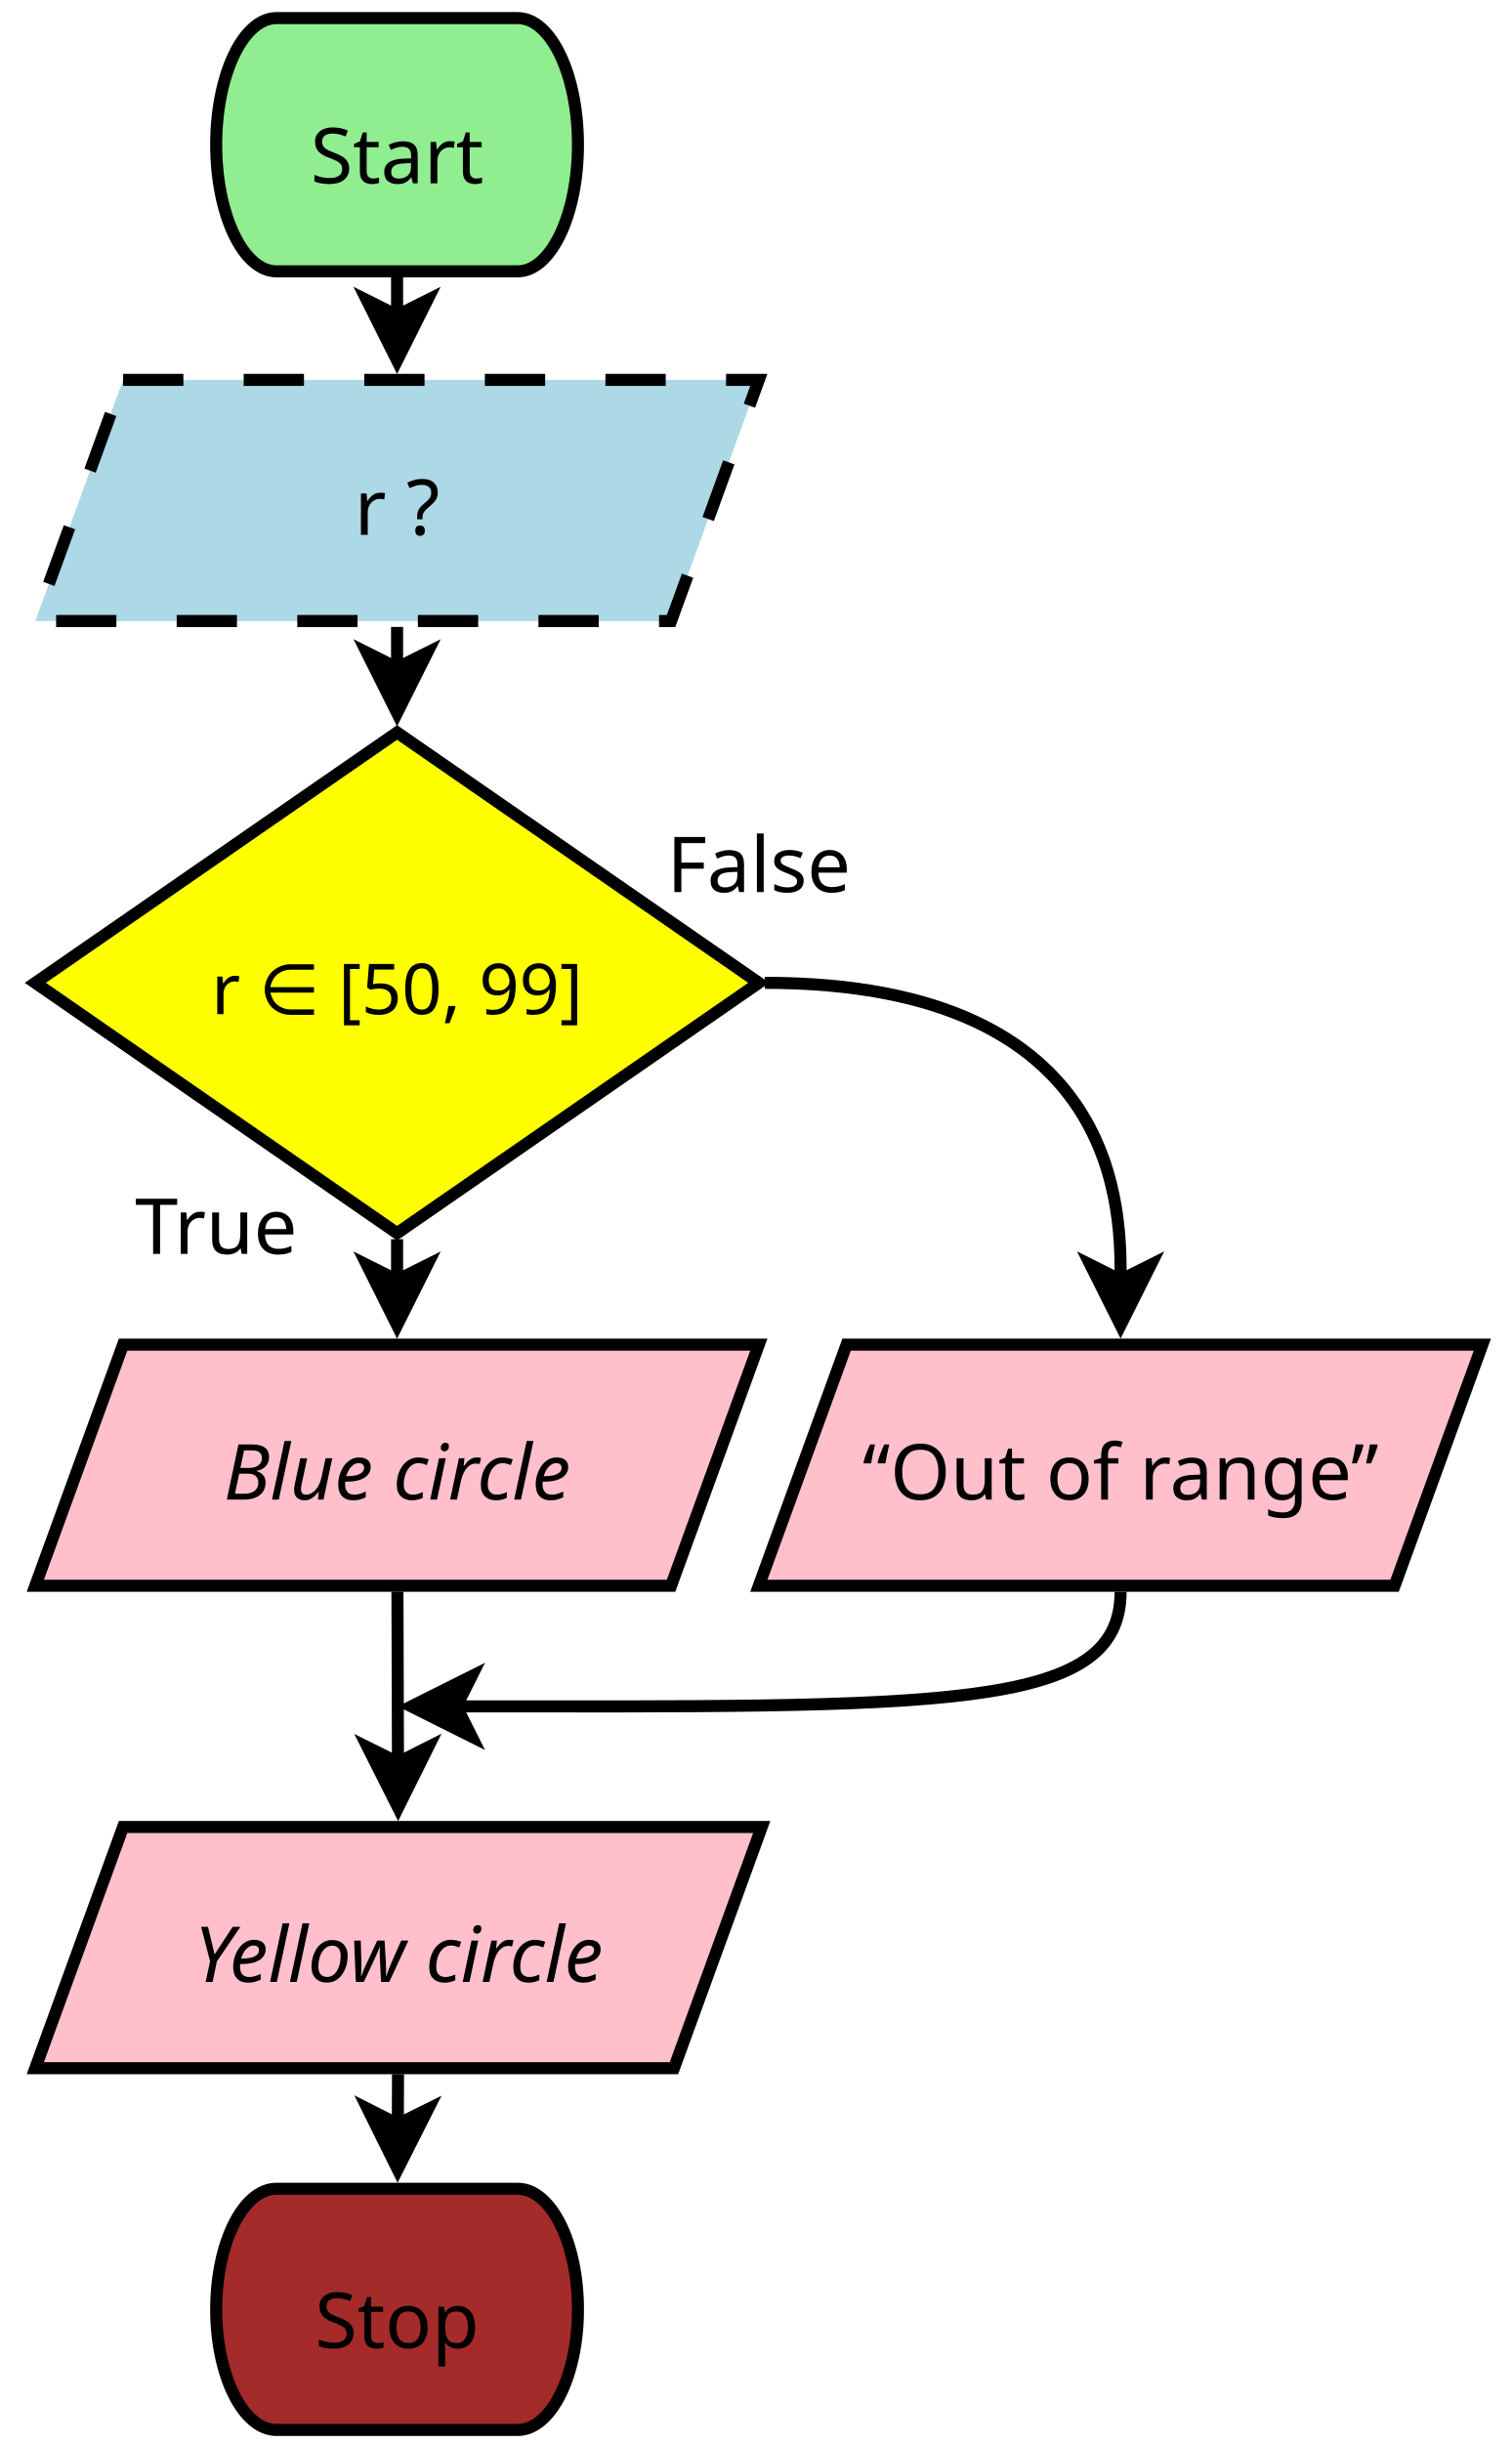
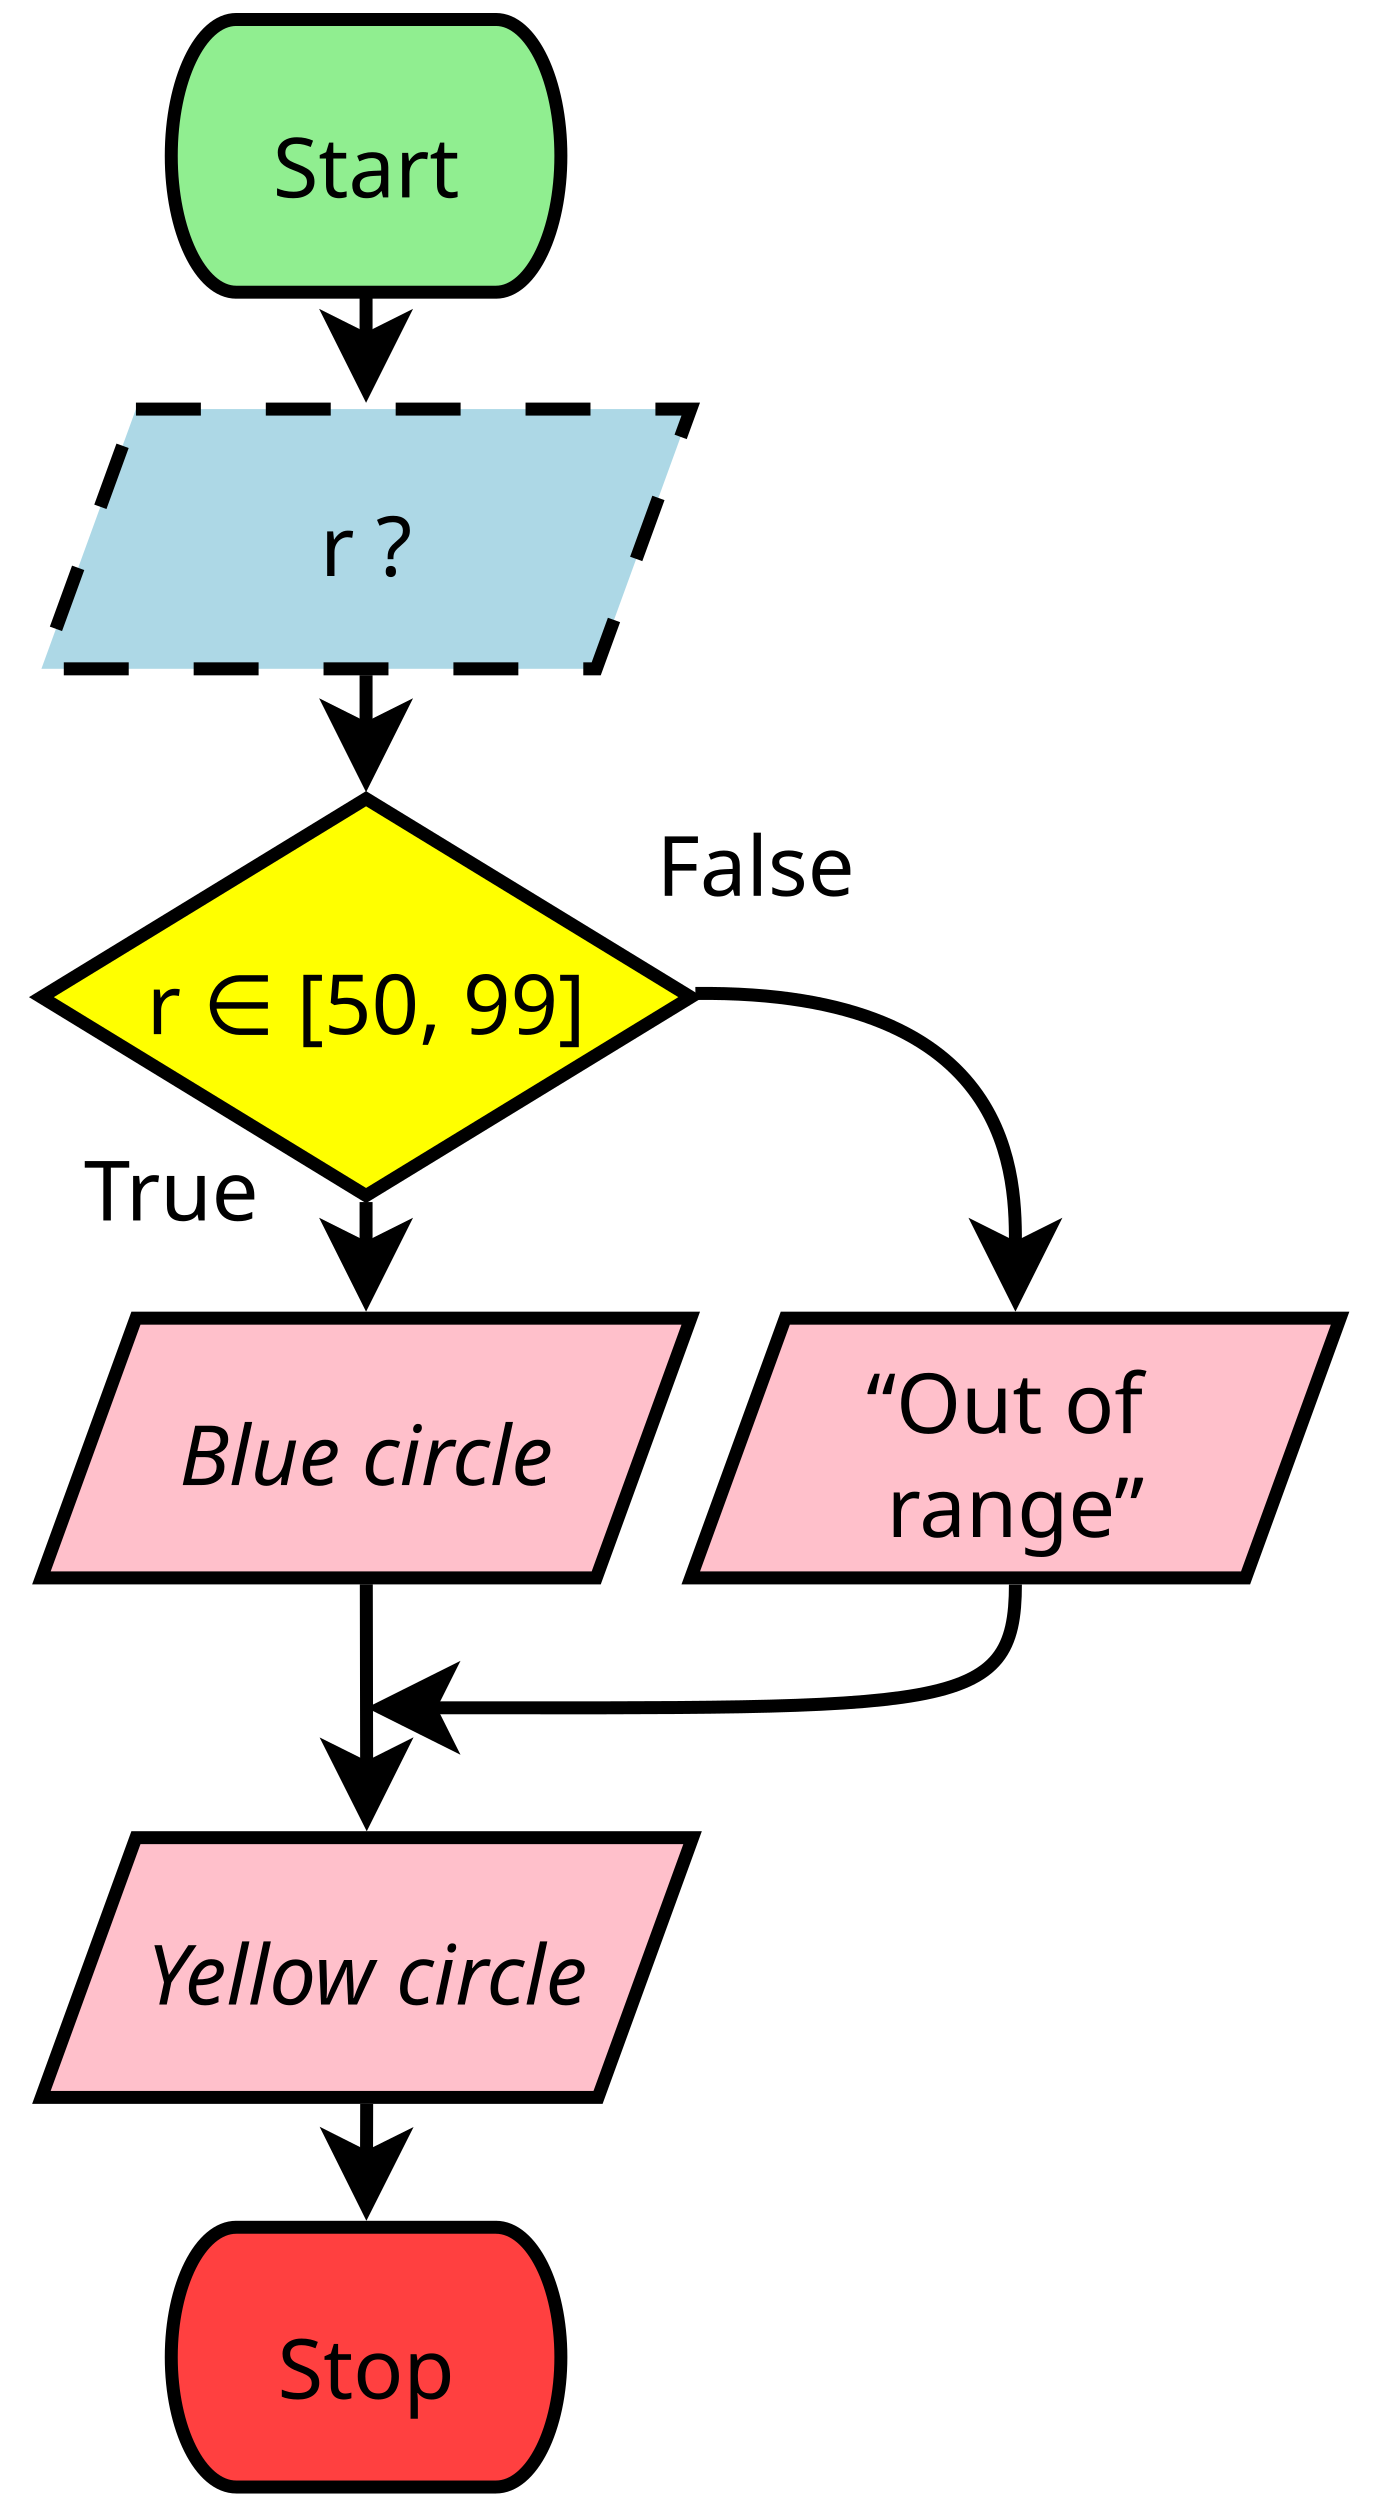
- <svg xmlns="http://www.w3.org/2000/svg" width="13cm" height="21cm" viewBox="248 117 243 405">
+ <svg xmlns="http://www.w3.org/2000/svg" width="11cm" height="20cm" viewBox="258 127 203 385">
+   <g id="Background" />
+   <g id="Background" />
  <g id="Background" />
  <g id="Background">
    <g>
-       <path style="fill: #90ee90; fill-opacity: 1; stroke-opacity: 1; stroke-width: 2; stroke: #000000" fill-rule="evenodd" d="M 290 120 L 330,120 C 335.523,120 340,129.402 340,141 C 340,152.598 335.523,162 330,162 L 290,162 C 284.477,162 280,152.598 280,141 C 280,129.402 284.477,120 290,120z" />
-       <text font-size="12.8" style="fill: #000000; fill-opacity: 1; stroke: none;text-anchor:middle;font-family:sans-serif;font-style:normal;font-weight:normal" x="310" y="147.4">
-         <tspan x="310" y="147.4">Start</tspan>
+       <path style="fill: #90ee90; fill-opacity: 1; stroke-opacity: 1; stroke-width: 2; stroke: #000000" fill-rule="evenodd" d="M 290 130 L 330,130 C 335.523,130 340,139.402 340,151 C 340,162.598 335.523,172 330,172 L 290,172 C 284.477,172 280,162.598 280,151 C 280,139.402 284.477,130 290,130z" />
+       <text font-size="12.8" style="fill: #000000; fill-opacity: 1; stroke: none;text-anchor:middle;font-family:sans-serif;font-style:normal;font-weight:normal" x="310" y="157.4">
+         <tspan x="310" y="157.4">Start</tspan>
      </text>
    </g>
    <g>
-       <polygon style="fill: #add8e6; fill-opacity: 1; stroke-opacity: 1; stroke-width: 2; stroke-dasharray: 10; stroke: #000000" fill-rule="evenodd" points="264.559,180 370,180 355.441,220 250,220 " />
-       <text font-size="12.8" style="fill: #000000; fill-opacity: 1; stroke: none;text-anchor:middle;font-family:sans-serif;font-style:normal;font-weight:normal" x="310" y="205.7">
-         <tspan x="310" y="205.7">r ?</tspan>
+       <polygon style="fill: #add8e6; fill-opacity: 1; stroke-opacity: 1; stroke-width: 2; stroke-dasharray: 10; stroke: #000000" fill-rule="evenodd" points="274.559,190 360,190 345.441,230 260,230 " />
+       <text font-size="12.8" style="fill: #000000; fill-opacity: 1; stroke: none;text-anchor:middle;font-family:sans-serif;font-style:normal;font-weight:normal" x="310" y="215.7">
+         <tspan x="310" y="215.7">r ?</tspan>
      </text>
    </g>
    <g>
-       <line style="fill: none; stroke-opacity: 1; stroke-width: 2; stroke: #000000" x1="310" y1="162" x2="310" y2="169.297" />
-       <polygon style="fill: #000000; fill-opacity: 1; stroke-opacity: 1; stroke-width: 2; stroke: #000000" fill-rule="evenodd" points="310,176.797 305,166.797 310,169.297 315,166.797 " />
+       <line style="fill: none; stroke-opacity: 1; stroke-width: 2; stroke: #000000" x1="310" y1="172" x2="310" y2="179.297" />
+       <polygon style="fill: #000000; fill-opacity: 1; stroke-opacity: 1; stroke-width: 2; stroke: #000000" fill-rule="evenodd" points="310,186.797 305,176.797 310,179.297 315,176.797 " />
    </g>
    <g>
-       <line style="fill: none; stroke-opacity: 1; stroke-width: 2; stroke: #000000" x1="310" y1="220.977" x2="310" y2="227.744" />
-       <polygon style="fill: #000000; fill-opacity: 1; stroke-opacity: 1; stroke-width: 2; stroke: #000000" fill-rule="evenodd" points="310,235.244 305,225.244 310,227.744 315,225.244 " />
+       <line style="fill: none; stroke-opacity: 1; stroke-width: 2; stroke: #000000" x1="310" y1="230.982" x2="310" y2="239.264" />
+       <polygon style="fill: #000000; fill-opacity: 1; stroke-opacity: 1; stroke-width: 2; stroke: #000000" fill-rule="evenodd" points="310,246.764 305,236.764 310,239.264 315,236.764 " />
    </g>
    <g>
-       <polygon style="fill: #ffff00; fill-opacity: 1; stroke-opacity: 1; stroke-width: 2; stroke: #000000" fill-rule="evenodd" points="310,238.48 370,280 310,321.52 250,280 " />
-       <text font-size="11.673" style="fill: #000000; fill-opacity: 1; stroke: none;text-anchor:middle;font-family:sans-serif;font-style:normal;font-weight:normal" x="310" y="285.205">
-         <tspan x="310" y="285.205">r ∈ [50, 99]</tspan>
+       <polygon style="fill: #ffff00; fill-opacity: 1; stroke-opacity: 1; stroke-width: 2; stroke: #000000" fill-rule="evenodd" points="310,250 360,280.559 310,311.119 260,280.559 " />
+       <text font-size="12.802" style="fill: #000000; fill-opacity: 1; stroke: none;text-anchor:middle;font-family:sans-serif;font-style:normal;font-weight:normal" x="310" y="286.258">
+         <tspan x="310" y="286.258">r ∈ [50, 99]</tspan>
      </text>
    </g>
    <g>
-       <polygon style="fill: #ffc0cb; fill-opacity: 1; stroke-opacity: 1; stroke-width: 2; stroke: #000000" fill-rule="evenodd" points="264.559,420 370.482,420 355.924,460 250,460 " />
-       <text font-size="12.8" style="fill: #000000; fill-opacity: 1; stroke: none;text-anchor:middle;font-family:sans-serif;font-style:italic;font-weight:normal" x="310.241" y="445.7">
-         <tspan x="310.241" y="445.7">Yellow circle</tspan>
+       <polygon style="fill: #ffc0cb; fill-opacity: 1; stroke-opacity: 1; stroke-width: 2; stroke: #000000" fill-rule="evenodd" points="274.559,410 360.282,410 345.724,450 260,450 " />
+       <text font-size="12.8" style="fill: #000000; fill-opacity: 1; stroke: none;text-anchor:middle;font-family:sans-serif;font-style:italic;font-weight:normal" x="310.141" y="435.7">
+         <tspan x="310.141" y="435.7">Yellow circle</tspan>
      </text>
    </g>
    <g>
-       <path style="fill: #a52a2a; fill-opacity: 1; stroke-opacity: 1; stroke-width: 2; stroke: #000000" fill-rule="evenodd" d="M 290 480 L 330,480 C 335.523,480 340,488.954 340,500 C 340,511.046 335.523,520 330,520 L 290,520 C 284.477,520 280,511.046 280,500 C 280,488.954 284.477,480 290,480z" />
-       <text font-size="12.8" style="fill: #000000; fill-opacity: 1; stroke: none;text-anchor:middle;font-family:sans-serif;font-style:normal;font-weight:normal" x="310" y="506.4">
-         <tspan x="310" y="506.4">Stop</tspan>
+       <path style="fill: #ff4040; fill-opacity: 1; stroke-opacity: 1; stroke-width: 2; stroke: #000000" fill-rule="evenodd" d="M 290 470 L 330,470 C 335.523,470 340,478.954 340,490 C 340,501.046 335.523,510 330,510 L 290,510 C 284.477,510 280,501.046 280,490 C 280,478.954 284.477,470 290,470z" />
+       <text font-size="12.8" style="fill: #000000; fill-opacity: 1; stroke: none;text-anchor:middle;font-family:sans-serif;font-style:normal;font-weight:normal" x="310" y="496.4">
+         <tspan x="310" y="496.4">Stop</tspan>
      </text>
    </g>
    <g>
-       <line style="fill: none; stroke-opacity: 1; stroke-width: 2; stroke: #000000" x1="310.157" y1="460.991" x2="310.124" y2="469.273" />
-       <polygon style="fill: #000000; fill-opacity: 1; stroke-opacity: 1; stroke-width: 2; stroke: #000000" fill-rule="evenodd" points="310.093,476.773 305.134,466.753 310.124,469.273 315.134,466.793 " />
+       <line style="fill: none; stroke-opacity: 1; stroke-width: 2; stroke: #000000" x1="310.092" y1="450.991" x2="310.072" y2="459.273" />
+       <polygon style="fill: #000000; fill-opacity: 1; stroke-opacity: 1; stroke-width: 2; stroke: #000000" fill-rule="evenodd" points="310.055,466.773 305.078,456.761 310.072,459.273 315.078,456.785 " />
    </g>
-     <text font-size="12.8" style="fill: #000000; fill-opacity: 1; stroke: none;text-anchor:middle;font-family:sans-serif;font-style:normal;font-weight:normal" x="280" y="324.95">
-       <tspan x="280" y="324.95">True</tspan>
+     <text font-size="12.8" style="fill: #000000; fill-opacity: 1; stroke: none;text-anchor:middle;font-family:sans-serif;font-style:normal;font-weight:normal" x="280" y="314.95">
+       <tspan x="280" y="314.95">True</tspan>
    </text>
    <text font-size="12.8" style="fill: #000000; fill-opacity: 1; stroke: none;text-anchor:middle;font-family:sans-serif;font-style:normal;font-weight:normal" x="370" y="264.95">
      <tspan x="370" y="264.95">False</tspan>
    </text>
    <g>
-       <polygon style="fill: #ffc0cb; fill-opacity: 1; stroke-opacity: 1; stroke-width: 2; stroke: #000000" fill-rule="evenodd" points="264.559,340 370,340 355.441,380 250,380 " />
-       <text font-size="12.8" style="fill: #000000; fill-opacity: 1; stroke: none;text-anchor:middle;font-family:sans-serif;font-style:italic;font-weight:normal" x="310" y="365.7">
-         <tspan x="310" y="365.7">Blue circle</tspan>
+       <polygon style="fill: #ffc0cb; fill-opacity: 1; stroke-opacity: 1; stroke-width: 2; stroke: #000000" fill-rule="evenodd" points="274.559,330 360,330 345.441,370 260,370 " />
+       <text font-size="12.8" style="fill: #000000; fill-opacity: 1; stroke: none;text-anchor:middle;font-family:sans-serif;font-style:italic;font-weight:normal" x="310" y="355.7">
+         <tspan x="310" y="355.7">Blue circle</tspan>
      </text>
    </g>
    <g>
-       <path style="fill: none; stroke-opacity: 1; stroke-width: 2; stroke: #000000" d="M 430 380.996 C 430,400.996 400,400 319.856,400" />
-       <polygon style="fill: #000000; fill-opacity: 1; stroke-opacity: 1; stroke-width: 2; stroke: #000000" fill-rule="evenodd" points="312.356,400 322.356,395 319.856,400 322.356,405 " />
+       <path style="fill: none; stroke-opacity: 1; stroke-width: 2; stroke: #000000" d="M 410 371.003 C 410,391.003 399.951,390 319.807,390" />
+       <polygon style="fill: #000000; fill-opacity: 1; stroke-opacity: 1; stroke-width: 2; stroke: #000000" fill-rule="evenodd" points="312.307,390 322.307,385 319.807,390 322.307,395 " />
    </g>
    <g>
-       <polygon style="fill: #ffc0cb; fill-opacity: 1; stroke-opacity: 1; stroke-width: 2; stroke: #000000" fill-rule="evenodd" points="384.559,340 490,340 475.441,380 370,380 " />
-       <text font-size="12.8" style="fill: #000000; fill-opacity: 1; stroke: none;text-anchor:middle;font-family:sans-serif;font-style:normal;font-weight:normal" x="430" y="365.7">
-         <tspan x="430" y="365.7">“Out of range”</tspan>
+       <polygon style="fill: #ffc0cb; fill-opacity: 1; stroke-opacity: 1; stroke-width: 2; stroke: #000000" fill-rule="evenodd" points="374.559,330 460,330 445.441,370 360,370 " />
+       <text font-size="12.8" style="fill: #000000; fill-opacity: 1; stroke: none;text-anchor:middle;font-family:sans-serif;font-style:normal;font-weight:normal" x="410" y="347.7">
+         <tspan x="410" y="347.7">“Out of</tspan>
+         <tspan x="410" y="363.7">range”</tspan>
      </text>
    </g>
    <g>
-       <path style="fill: none; stroke-opacity: 1; stroke-width: 2; stroke: #000000" d="M 371 280 C 431,280 430,319.006 430,329.27" />
-       <polygon style="fill: #000000; fill-opacity: 1; stroke-opacity: 1; stroke-width: 2; stroke: #000000" fill-rule="evenodd" points="430,336.77 425,326.77 430,329.27 435,326.77 " />
+       <path style="fill: none; stroke-opacity: 1; stroke-width: 2; stroke: #000000" d="M 360.719 279.992 C 410.719,279.433 410,309.001 410,319.265" />
+       <polygon style="fill: #000000; fill-opacity: 1; stroke-opacity: 1; stroke-width: 2; stroke: #000000" fill-rule="evenodd" points="410,326.765 405,316.765 410,319.265 415,316.765 " />
    </g>
    <g>
-       <line style="fill: none; stroke-opacity: 1; stroke-width: 2; stroke: #000000" x1="310.063" y1="380.977" x2="310.149" y2="409.287" />
-       <polygon style="fill: #000000; fill-opacity: 1; stroke-opacity: 1; stroke-width: 2; stroke: #000000" fill-rule="evenodd" points="310.171,416.787 305.141,406.802 310.149,409.287 315.141,406.772 " />
+       <line style="fill: none; stroke-opacity: 1; stroke-width: 2; stroke: #000000" x1="310.037" y1="370.977" x2="310.087" y2="399.287" />
+       <polygon style="fill: #000000; fill-opacity: 1; stroke-opacity: 1; stroke-width: 2; stroke: #000000" fill-rule="evenodd" points="310.1,406.787 305.083,396.796 310.087,399.287 315.083,396.779 " />
    </g>
    <g>
-       <line style="fill: none; stroke-opacity: 1; stroke-width: 2; stroke: #000000" x1="310" y1="322.52" x2="310" y2="329.287" />
-       <polygon style="fill: #000000; fill-opacity: 1; stroke-opacity: 1; stroke-width: 2; stroke: #000000" fill-rule="evenodd" points="310,336.787 305,326.787 310,329.287 315,326.787 " />
+       <line style="fill: none; stroke-opacity: 1; stroke-width: 2; stroke: #000000" x1="310" y1="312.119" x2="310" y2="319.267" />
+       <polygon style="fill: #000000; fill-opacity: 1; stroke-opacity: 1; stroke-width: 2; stroke: #000000" fill-rule="evenodd" points="310,326.767 305,316.767 310,319.267 315,316.767 " />
    </g>
  </g>
</svg>
